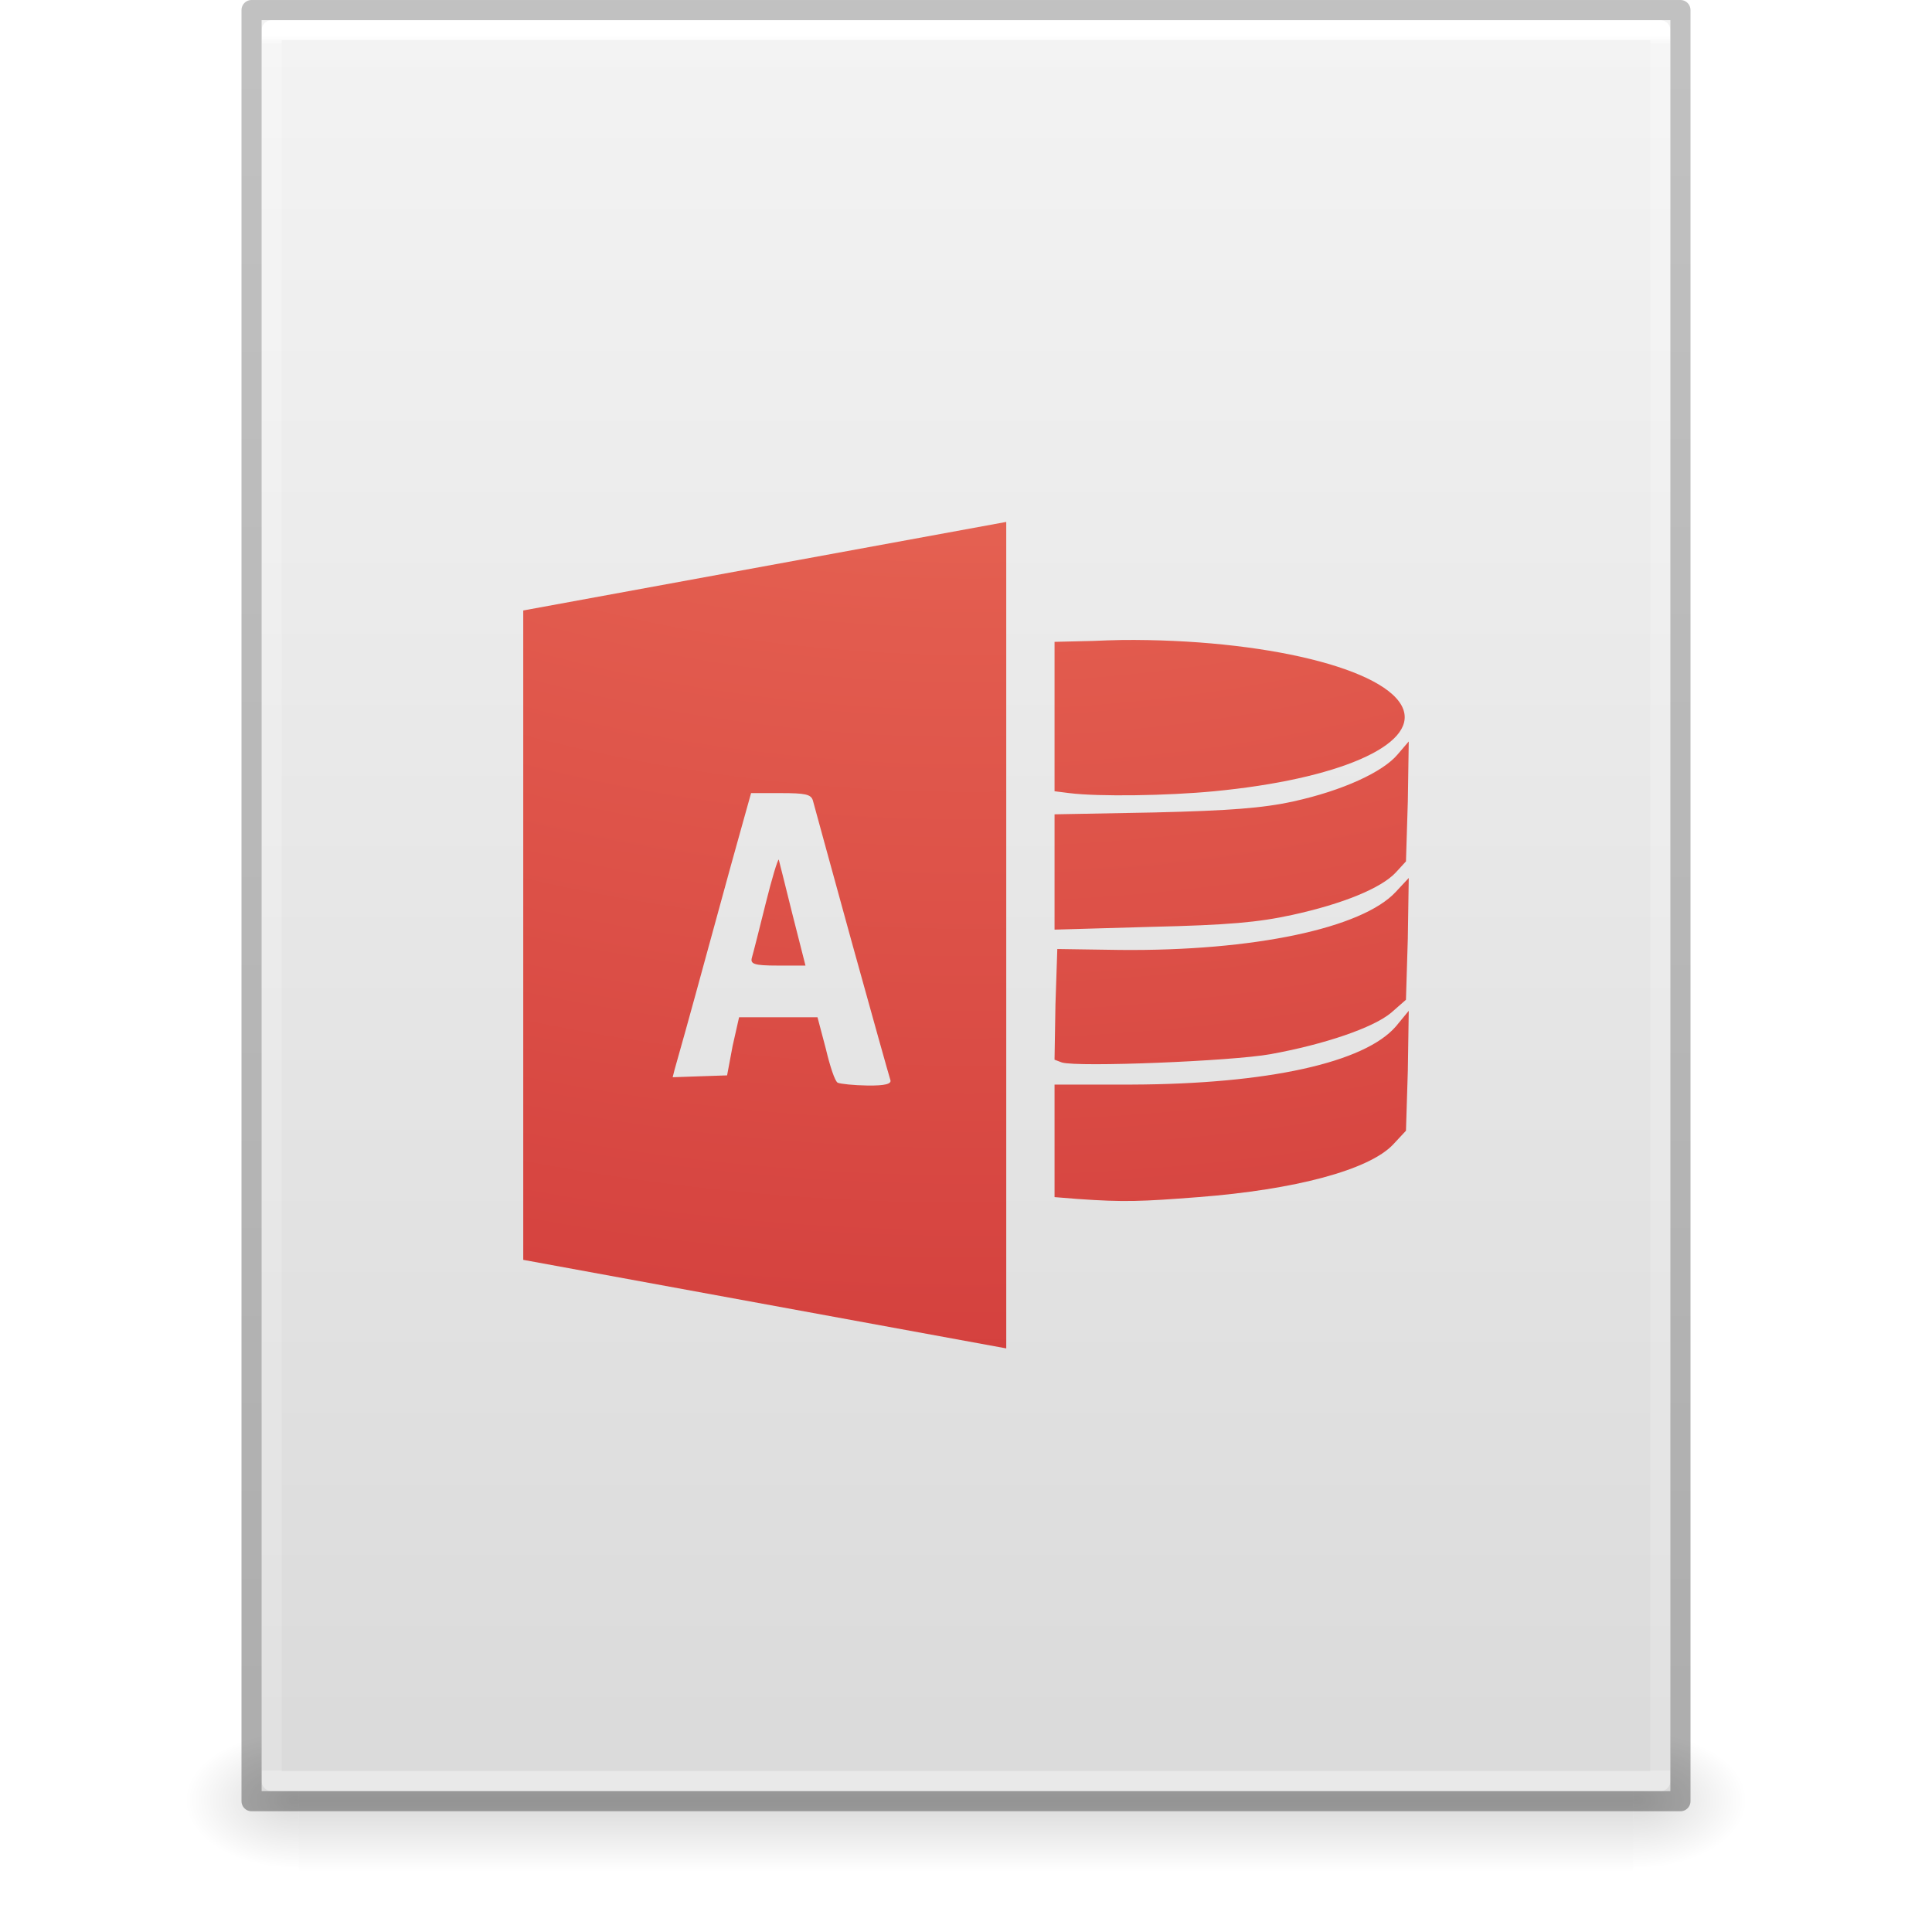
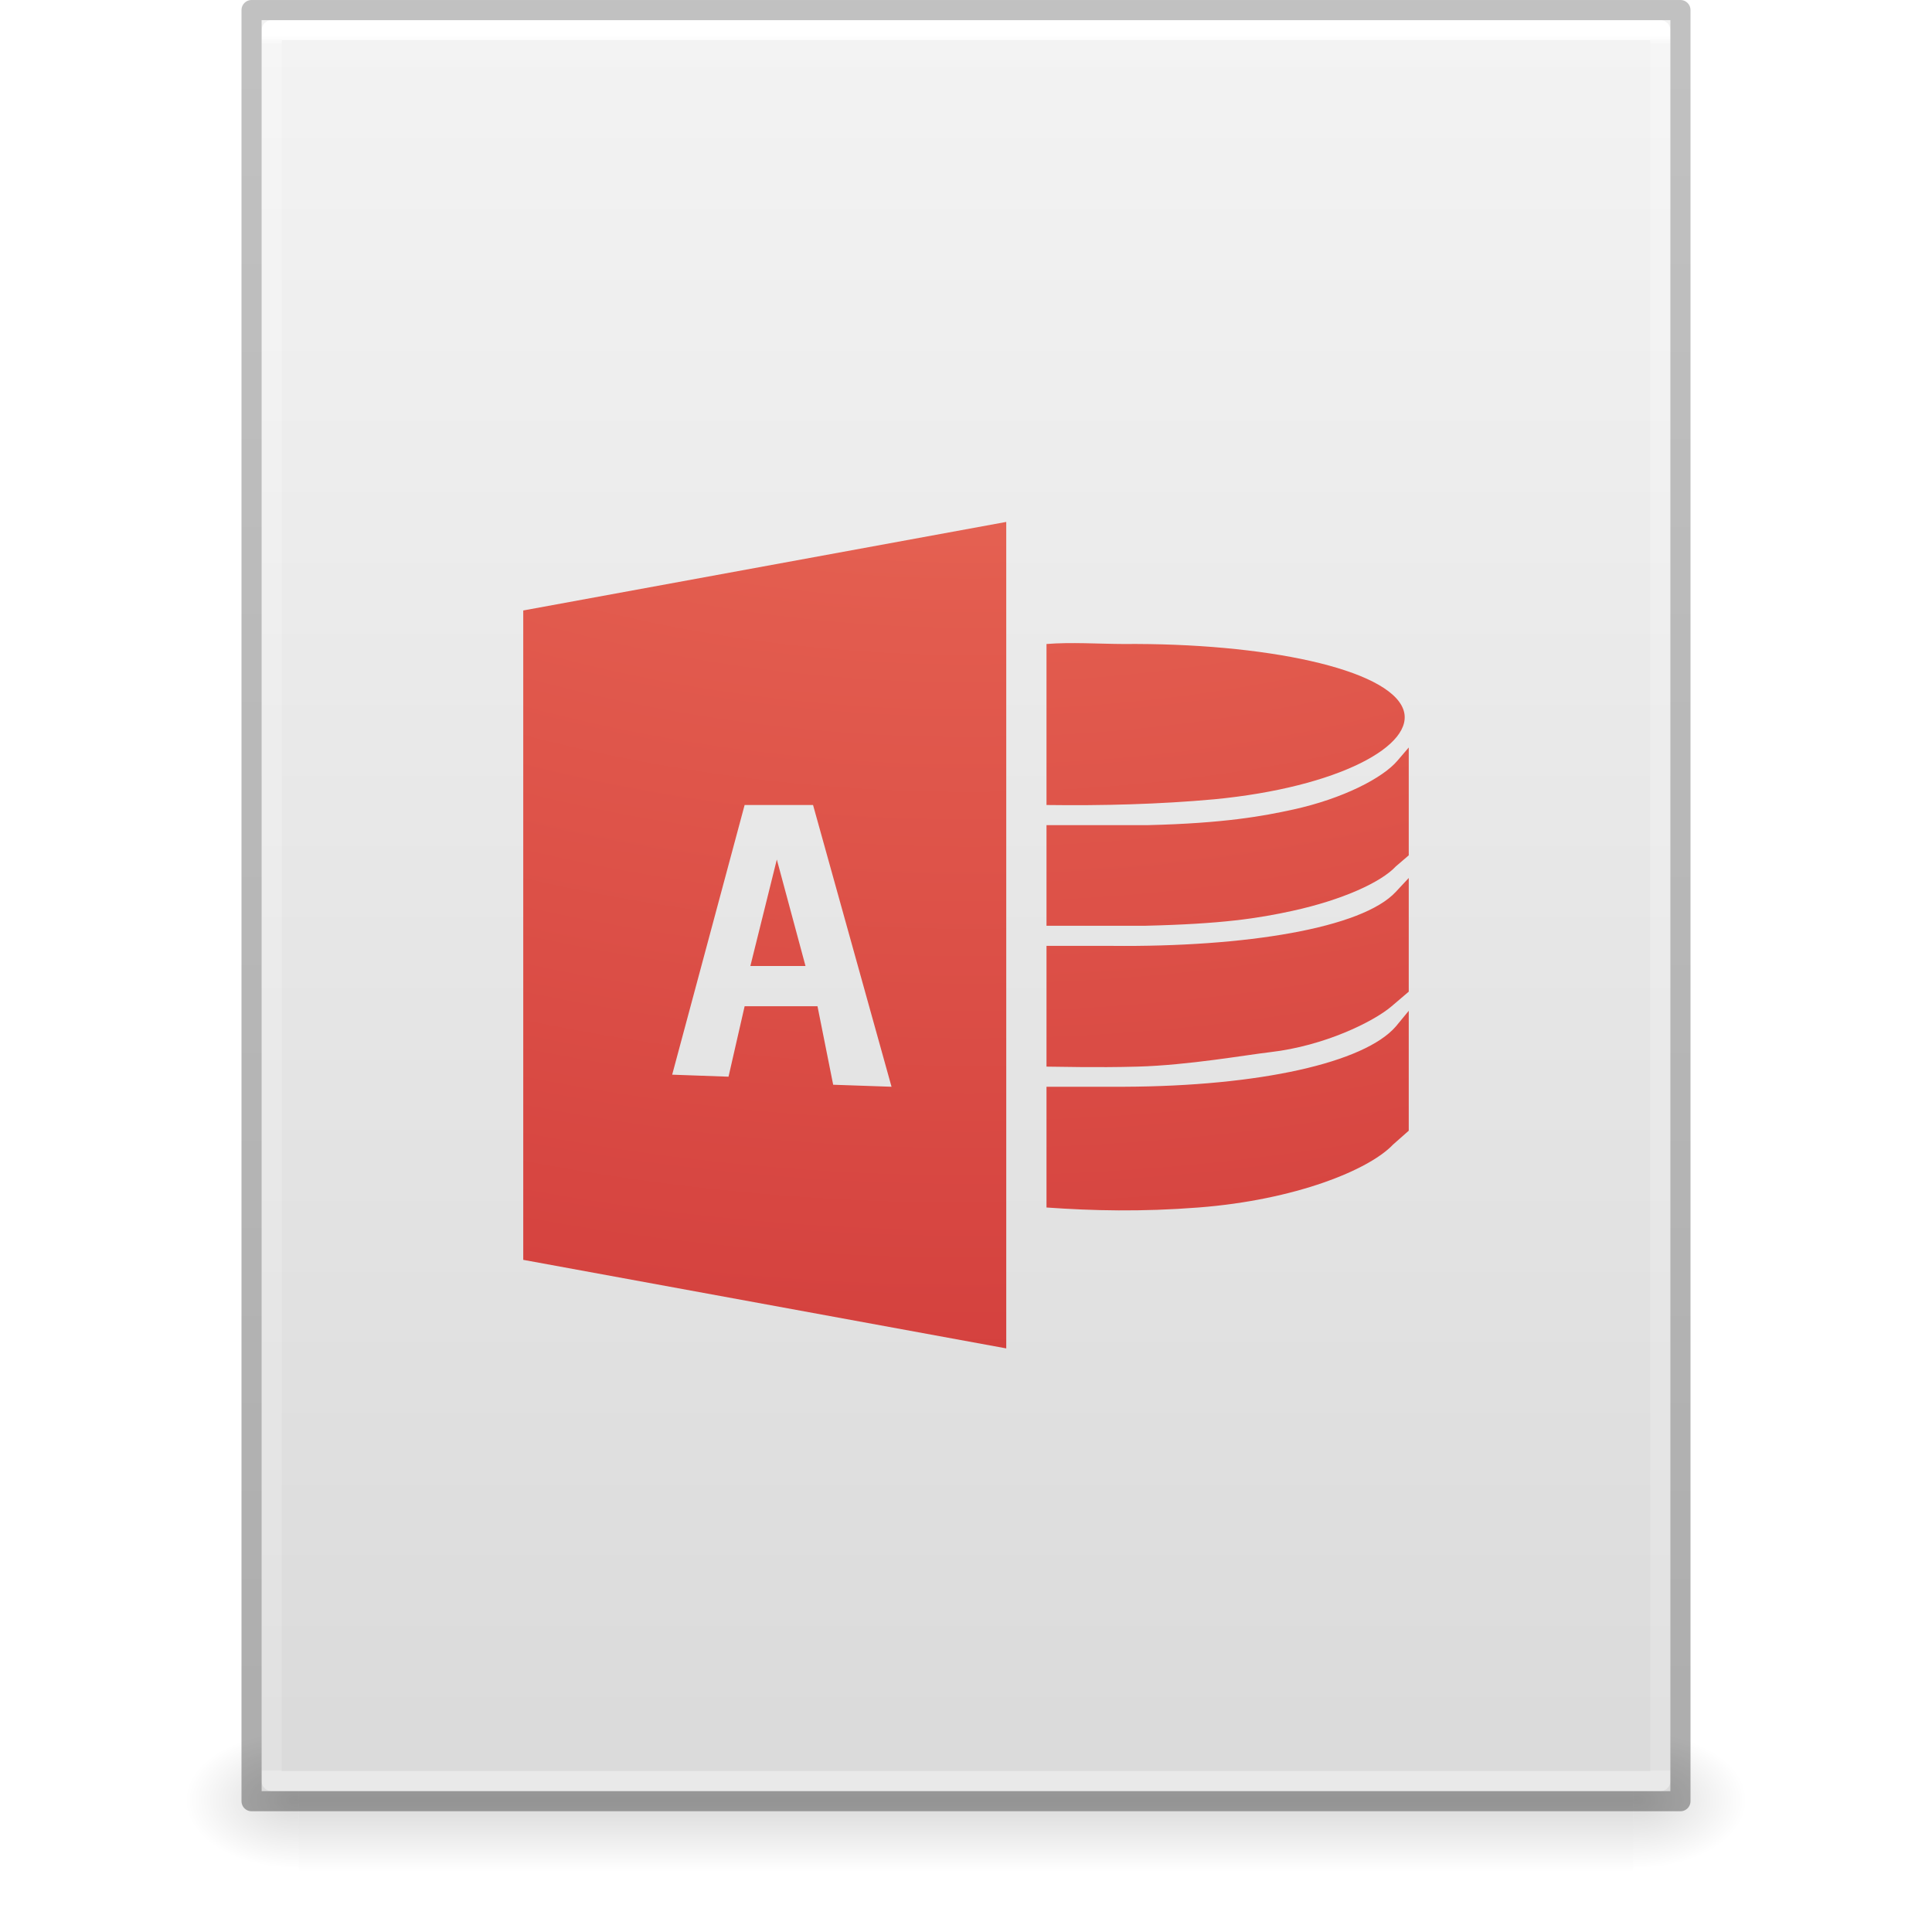
<svg xmlns="http://www.w3.org/2000/svg" xmlns:xlink="http://www.w3.org/1999/xlink" id="svg3901" height="96" width="96" version="1.1">
  <defs id="defs3903">
    <linearGradient id="linearGradient3403">
      <stop id="stop3405" style="stop-color:#ffffff;stop-opacity:1" offset="0" />
      <stop id="stop3407" style="stop-color:#ffffff;stop-opacity:0.235" offset="0.005" />
      <stop id="stop3409" style="stop-color:#ffffff;stop-opacity:0.157" offset="1" />
      <stop id="stop3411" style="stop-color:#ffffff;stop-opacity:0.392" offset="1" />
    </linearGradient>
    <linearGradient id="linearGradient3600">
      <stop offset="0" style="stop-color:#f4f4f4;stop-opacity:1" id="stop3602" />
      <stop offset="1" style="stop-color:#dbdbdb;stop-opacity:1" id="stop3604" />
    </linearGradient>
    <linearGradient id="linearGradient5060">
      <stop offset="0" style="stop-color:#000000;stop-opacity:1" id="stop5062" />
      <stop offset="1" style="stop-color:#000000;stop-opacity:0" id="stop5064" />
    </linearGradient>
    <linearGradient id="linearGradient5048">
      <stop offset="0" style="stop-color:#000000;stop-opacity:0" id="stop5050" />
      <stop offset="0.5" style="stop-color:#000000;stop-opacity:1" id="stop5056" />
      <stop offset="1" style="stop-color:#000000;stop-opacity:0" id="stop5052" />
    </linearGradient>
    <linearGradient id="linearGradient3104-6">
      <stop id="stop3106-3" style="stop-color:#000000;stop-opacity:0.318" offset="0" />
      <stop id="stop3108-9" style="stop-color:#000000;stop-opacity:0.24" offset="1" />
    </linearGradient>
    <linearGradient y2="42.274" x2="24" y1="5.628" x1="24" gradientTransform="matrix(1.864865,0,0,2.351351,3.243256,-11.43241)" gradientUnits="userSpaceOnUse" id="linearGradient3106" xlink:href="#linearGradient3403" />
    <linearGradient y2="47.013" x2="25.132" y1="0.985" x1="25.132" gradientTransform="matrix(1.999995,0,0,1.912095,1.0813194e-4,-3.823627)" gradientUnits="userSpaceOnUse" id="linearGradient3109" xlink:href="#linearGradient3600" />
    <linearGradient y2="2.906" x2="-51.786" y1="50.786" x1="-51.786" gradientTransform="matrix(1.638063,0,0,1.809767,119.8321,-6.533673)" gradientUnits="userSpaceOnUse" id="linearGradient3170" xlink:href="#linearGradient3104-6" />
    <linearGradient gradientTransform="matrix(0.1373077,0,0,0.02882352,-1.626924,75.43198)" gradientUnits="userSpaceOnUse" xlink:href="#linearGradient5048" id="linearGradient3842" y2="609.505" x2="302.857" y1="366.648" x1="302.857" />
    <radialGradient gradientTransform="matrix(-0.04698948,0,0,0.02882352,43.1687,75.43198)" gradientUnits="userSpaceOnUse" xlink:href="#linearGradient5060" id="radialGradient3156" fy="486.648" fx="605.714" r="117.143" cy="486.648" cx="605.714" />
    <radialGradient gradientTransform="matrix(0.04698949,0,0,0.02882352,52.83129,75.43198)" gradientUnits="userSpaceOnUse" xlink:href="#linearGradient5060" id="radialGradient3153" fy="486.648" fx="605.714" r="117.143" cy="486.648" cx="605.714" />
    <radialGradient cx="8.276" cy="9.994" r="12.672" fx="8.276" fy="9.994" id="radialGradient3988-4" xlink:href="#linearGradient3242-4" gradientUnits="userSpaceOnUse" gradientTransform="matrix(0,14.79444,-18.16285,0,229.6821,-142.4056)" />
    <linearGradient id="linearGradient3242-4">
      <stop id="stop3244-7" style="stop-color:#f89b7e;stop-opacity:1" offset="0" />
      <stop id="stop3246-1" style="stop-color:#e35d4f;stop-opacity:1" offset="0.262" />
      <stop id="stop3248-5" style="stop-color:#c6262e;stop-opacity:1" offset="0.661" />
      <stop id="stop3250-7" style="stop-color:#690b2c;stop-opacity:1" offset="1" />
    </linearGradient>
  </defs>
  <rect width="66.3" height="7" x="14.85" y="86" id="rect2879-2" style="display:inline;overflow:visible;visibility:visible;opacity:0.15;fill:url(#linearGradient3842);fill-opacity:1;fill-rule:nonzero;stroke:none;stroke-width:1;marker:none" />
  <path d="m 14.85,86 c 0,0 0,7 0,7 -2.42,0.014 -5.85,-1.568 -5.85,-3.5 0,-1.932 2.7,-3.499 5.85,-3.499 z" id="path2881-9" style="display:inline;overflow:visible;visibility:visible;opacity:0.15;fill:url(#radialGradient3156);fill-opacity:1;fill-rule:nonzero;stroke:none;stroke-width:1;marker:none" />
  <path d="m 81.15,86 c 0,0 0,7 0,7 C 83.57,93.014 87,91.432 87,89.5 c 0,-1.932 -2.7,-3.499 -5.85,-3.499 z" id="path2883-1" style="display:inline;overflow:visible;visibility:visible;opacity:0.15;fill:url(#radialGradient3153);fill-opacity:1;fill-rule:nonzero;stroke:none;stroke-width:1;marker:none" />
  <path d="m 13,1 h 70 l 8.5e-5,88 H 13 Z" id="path4160" style="display:inline;fill:url(#linearGradient3109);fill-opacity:1;stroke:none;stroke-width:1" />
  <path d="M 82.5,88.5 H 13.5 V 1.5 h 69 z" id="rect6741-1" style="fill:none;stroke:url(#linearGradient3106);stroke-width:1;stroke-linecap:round;stroke-linejoin:round;stroke-miterlimit:4;stroke-dasharray:none;stroke-dashoffset:0;stroke-opacity:1" />
  <path d="M 12.5,0.5 83.5,0.5 l 7.5e-5,89 H 12.5 Z" id="path4160-6-1" style="display:inline;fill:none;stroke:url(#linearGradient3170);stroke-width:1;stroke-linecap:butt;stroke-linejoin:round;stroke-miterlimit:4;stroke-dasharray:none;stroke-dashoffset:0;stroke-opacity:1" />
-   <path style="color:#000000;clip-rule:nonzero;display:inline;overflow:visible;visibility:visible;isolation:auto;mix-blend-mode:normal;color-interpolation:sRGB;color-interpolation-filters:linearRGB;solid-color:#000000;solid-opacity:1;fill:url(#radialGradient3988-4);fill-opacity:1;fill-rule:nonzero;stroke:none;stroke-width:1;stroke-linecap:butt;stroke-linejoin:miter;stroke-miterlimit:4;stroke-dasharray:none;stroke-dashoffset:0;stroke-opacity:1;marker:none;color-rendering:auto;image-rendering:auto;shape-rendering:auto;text-rendering:auto;enable-background:accumulate" id="path4255" d="m 50,25.934 -24,4.4 v 32.267 l 24,4.4 z m 5.746,5.867 c -0.469,0.005 -0.946,0.028 -1.421,0.046 l -1.925,0.046 v 3.712 3.712 l 0.733,0.092 c 1.462,0.184 4.901,0.129 7.196,-0.092 6.173,-0.592 10.063,-2.288 9.396,-4.079 -0.749,-2.009 -6.942,-3.498 -13.979,-3.438 z M 70,36.842 69.45,37.484 c -0.725,0.871 -2.725,1.798 -5.179,2.337 -1.516,0.333 -3.155,0.459 -6.921,0.55 l -4.95,0.092 v 2.888 2.842 l 4.812,-0.138 c 3.812,-0.09 5.299,-0.221 7.013,-0.596 2.472,-0.541 4.399,-1.318 5.133,-2.108 l 0.504,-0.55 0.092,-2.979 z M 37.321,39.409 H 38.788 c 1.222,0 1.512,0.057 1.604,0.367 0.061,0.206 0.915,3.366 1.925,7.013 1.01,3.647 1.874,6.728 1.925,6.875 0.068,0.195 -0.255,0.287 -1.146,0.275 -0.673,-0.009 -1.328,-0.081 -1.467,-0.138 -0.139,-0.057 -0.389,-0.821 -0.596,-1.696 l -0.412,-1.558 h -1.925 H 36.725 l -0.321,1.421 -0.275,1.467 -1.375,0.046 -1.329,0.046 0.092,-0.367 c 0.064,-0.212 0.819,-2.9 1.65,-5.958 0.831,-3.059 1.657,-6.028 1.833,-6.646 z m 1.375,3.3 c -0.06,0.017 -0.342,0.945 -0.642,2.154 -0.32,1.29 -0.626,2.498 -0.688,2.704 -0.099,0.329 0.068,0.412 1.283,0.412 h 1.375 L 39.383,45.459 c -0.345,-1.382 -0.654,-2.636 -0.688,-2.75 z M 70,43.626 l -0.642,0.688 c -1.673,1.812 -7.073,2.953 -13.704,2.888 l -3.117,-0.046 -0.092,2.75 -0.046,2.75 0.367,0.138 c 0.801,0.242 8.448,-0.067 10.358,-0.412 2.667,-0.483 5.11,-1.308 6.004,-2.062 l 0.733,-0.642 0.092,-3.025 z m 0,6.6 -0.642,0.779 C 67.796,52.805 62.994,53.866 56.25,53.892 H 52.4 V 56.688 59.484 l 1.146,0.092 C 55.867,59.74 56.712,59.703 59.55,59.484 c 4.803,-0.371 8.47,-1.346 9.671,-2.612 L 69.862,56.184 69.954,53.205 Z" />
+   <path style="color:#000000;clip-rule:nonzero;display:inline;overflow:visible;visibility:visible;isolation:auto;mix-blend-mode:normal;color-interpolation:sRGB;color-interpolation-filters:linearRGB;solid-color:#000000;solid-opacity:1;fill:url(#radialGradient3988-4);fill-opacity:1;fill-rule:nonzero;stroke:none;stroke-width:1;stroke-linecap:butt;stroke-linejoin:miter;stroke-miterlimit:4;stroke-dasharray:none;stroke-dashoffset:0;stroke-opacity:1;marker:none;color-rendering:auto;image-rendering:auto;shape-rendering:auto;text-rendering:auto;enable-background:accumulate" id="path4255" d="m 50,25.934 -24,4.4 v 32.267 l 24,4.4 z M 55.8,32 c -1.225,-0.006 -2.575,-0.098 -3.8,0 v 8 c 2.794,0.038 5.622,-0.037 8.329,-0.283 C 66.502,39.125 70.392,37.029 69.725,35.238 68.976,33.229 62.838,31.94 55.8,32 Z M 70,37.142 69.45,37.784 C 68.725,38.655 66.725,39.683 64.271,40.222 62.754,40.555 60.816,40.909 57.05,41 h -5.05 v 5 H 56.913 c 3.812,-0.09 5.599,-0.366 7.312,-0.741 2.472,-0.541 4.399,-1.418 5.133,-2.208 L 70,42.501 Z M 37,40 h 3.4 L 44.3,54 41.4,53.9 40.621,50 H 37 l -0.8,3.5 -2.8,-0.1 z M 38.6,42.709 37.285,48 H 40.025 Z m 31.4,0.917 -0.642,0.688 C 67.685,46.125 61.885,47.065 55.254,47 H 52 v 6 c 0.536,0 2.417,0.058 4.521,0 2.524,-0.07 5.37,-0.577 6.604,-0.72 2.692,-0.312 5.11,-1.509 6.004,-2.263 L 70,49.275 Z m 0,6.6 -0.642,0.779 C 67.796,52.805 62.594,53.974 55.85,54 H 52 L 52,60 c 2.321,0.164 4.712,0.219 7.55,0 4.803,-0.371 8.47,-1.862 9.671,-3.128 L 70,56.184 Z" />
</svg>
